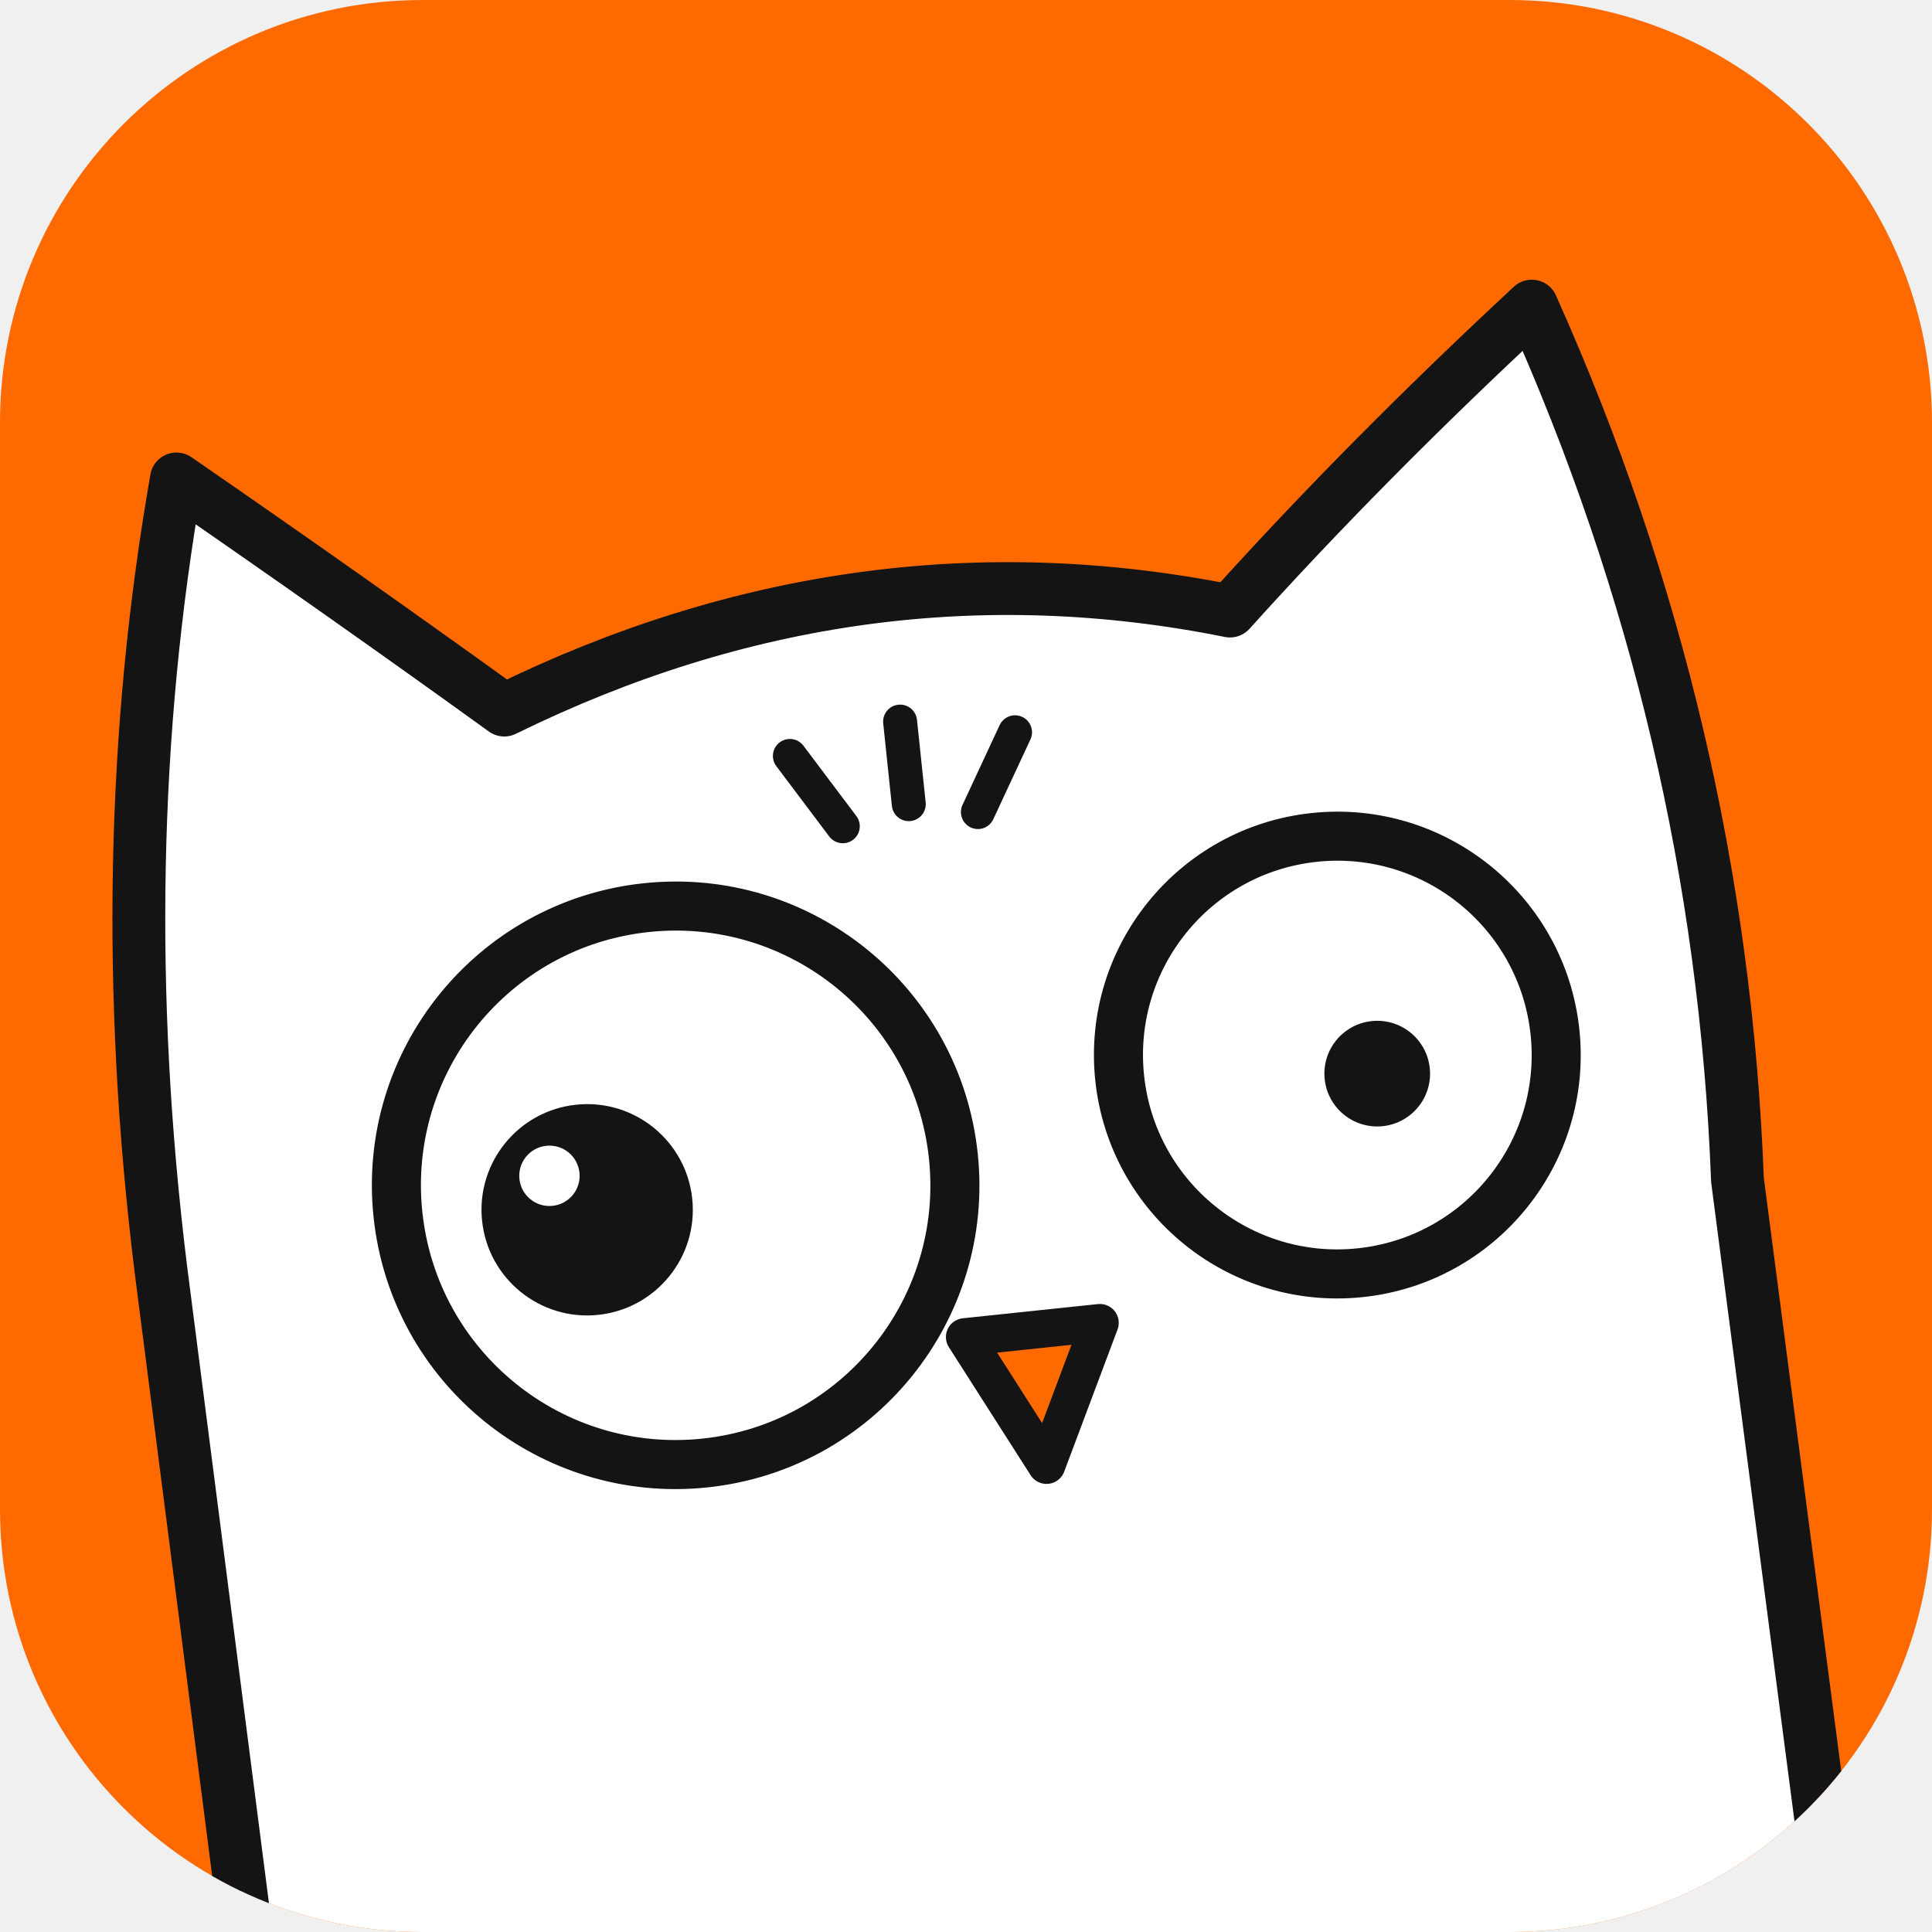
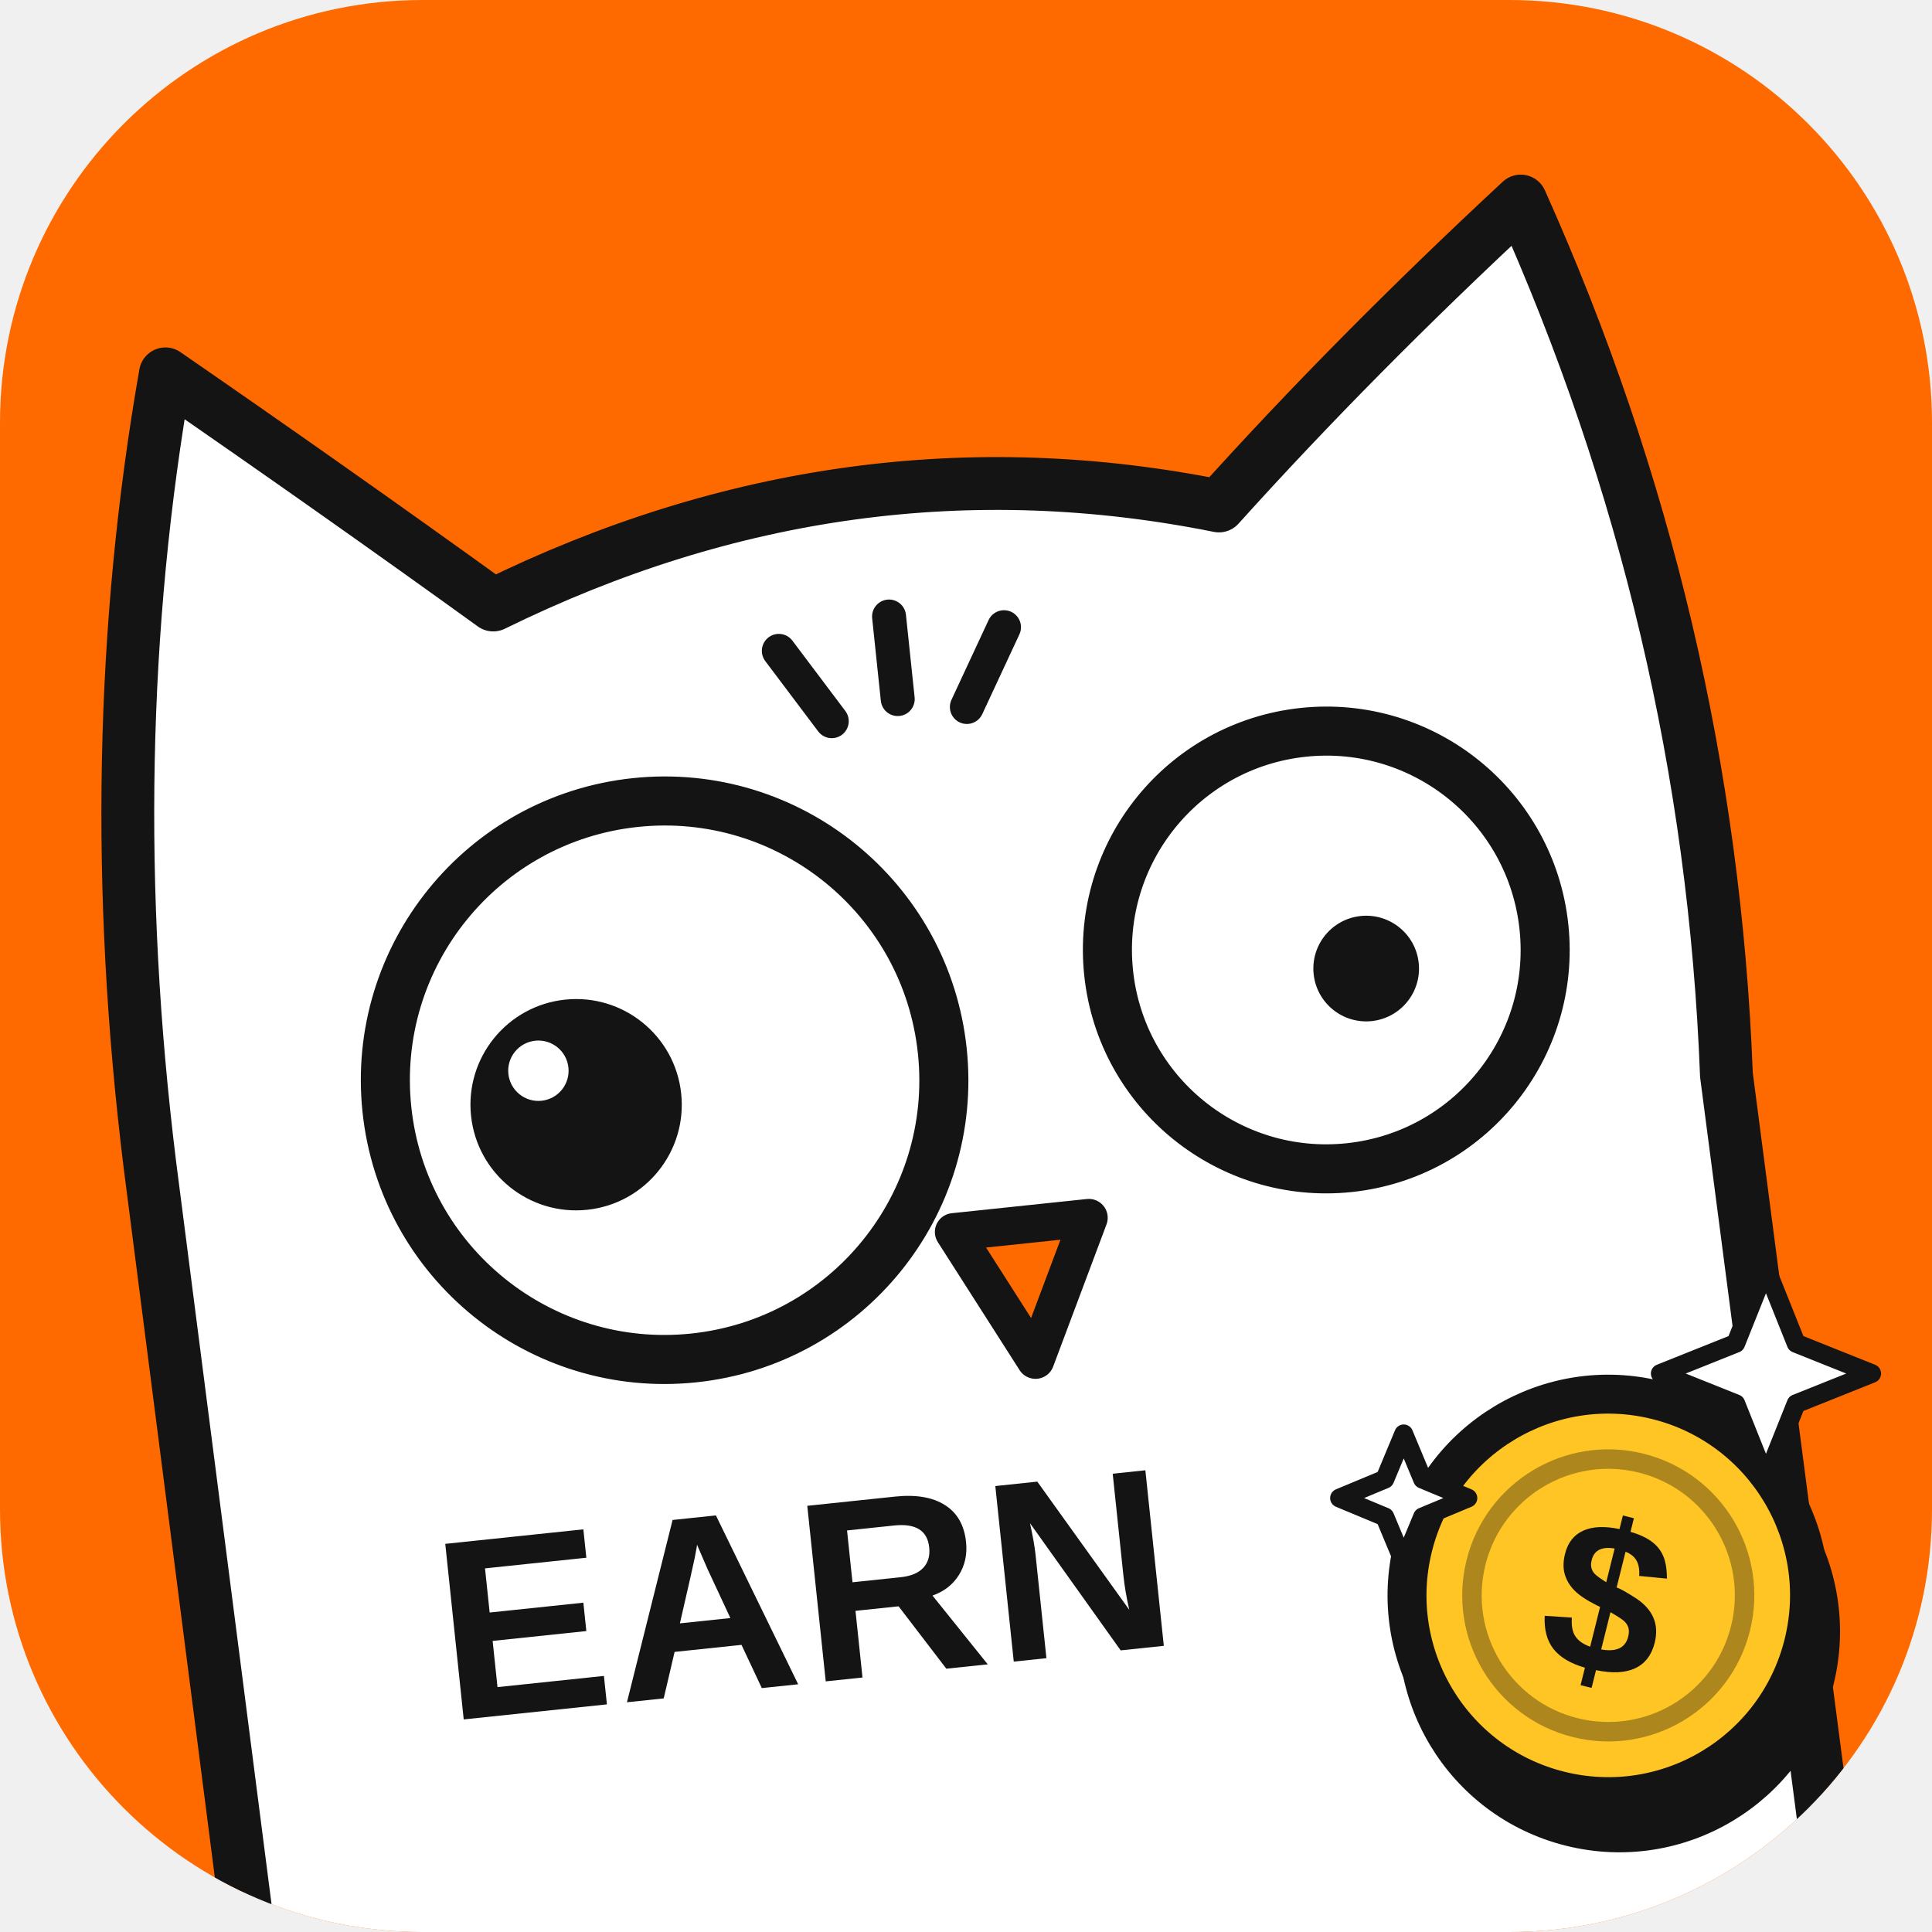
<svg xmlns="http://www.w3.org/2000/svg" viewBox="0 0 512 512" width="512" height="512">
  <defs>
    <clipPath id="frame">
      <rect width="512" height="512" rx="112" />
    </clipPath>
  </defs>
  <g clip-path="url(#frame)">
    <rect width="512" height="512" fill="#FF6A00" />
-     <g transform="rotate(-6 256 300) translate(-12 14)">
+     <g transform="rotate(-6 256 300) translate(-12 -14)">
      <path d="M58 560 L52 300 Q50 190 78 92 Q120 128 158 162 Q256 126 352 156 Q392 120 440 84 Q478 200 470 320 L476 560 Z" fill="#FFFFFF" stroke="#141414" stroke-width="14" stroke-linejoin="round" />
      <g fill="none" stroke="#141414" stroke-width="9" stroke-linecap="round">
        <path d="M232 182 L244 202" />
        <path d="M262 176 L262 198" />
        <path d="M292 182 L280 202" />
      </g>
      <circle cx="190" cy="292" r="74" fill="#FFFFFF" stroke="#141414" stroke-width="13" />
      <circle cx="166" cy="296" r="28" fill="#141414" />
      <circle cx="157" cy="286" r="8" fill="#FFFFFF" />
      <circle cx="368" cy="276" r="58" fill="#FFFFFF" stroke="#141414" stroke-width="13" />
      <circle cx="378" cy="282" r="14" fill="#141414" />
      <path d="M262 340 L298 340 L280 376 Z" fill="#FF6A00" stroke="#141414" stroke-width="10" stroke-linejoin="round" />
    </g>
+     <text x="214" y="446" text-anchor="middle" transform="rotate(-6 214 430)" font-family="'Arial Black','Helvetica Neue',Arial,sans-serif" font-weight="900" font-size="68" letter-spacing="1" fill="#141414">EARN</text>
+     <g transform="translate(12 4) scale(0.86) translate(68 68) rotate(14 418 418)">
+       <ellipse cx="420" cy="430" rx="62" ry="62" fill="#B97A00" stroke="#141414" stroke-width="12" />
+       <circle cx="414" cy="420" r="62" fill="#FFC524" stroke="#141414" stroke-width="12" />
+       <circle cx="414" cy="420" r="42" fill="none" stroke="#141414" stroke-width="6" opacity="0.35" />
+       <text x="414" y="444" text-anchor="middle" font-family="'Arial Black',Arial,sans-serif" font-weight="900" font-size="66" fill="#141414">$</text>
+     </g>
+     <g fill="#FFFFFF" stroke="#141414" stroke-width="5" stroke-linejoin="round">
+       <path d="M468 336 l8 20 20 8 -20 8 -8 20 -8 -20 -20 -8 20 -8 z" />
+       <path d="M372 380 l5 12 12 5 -12 5 -5 12 -5 -12 -12 -5 12 -5 z" />
+     </g>
  </g>
</svg>
